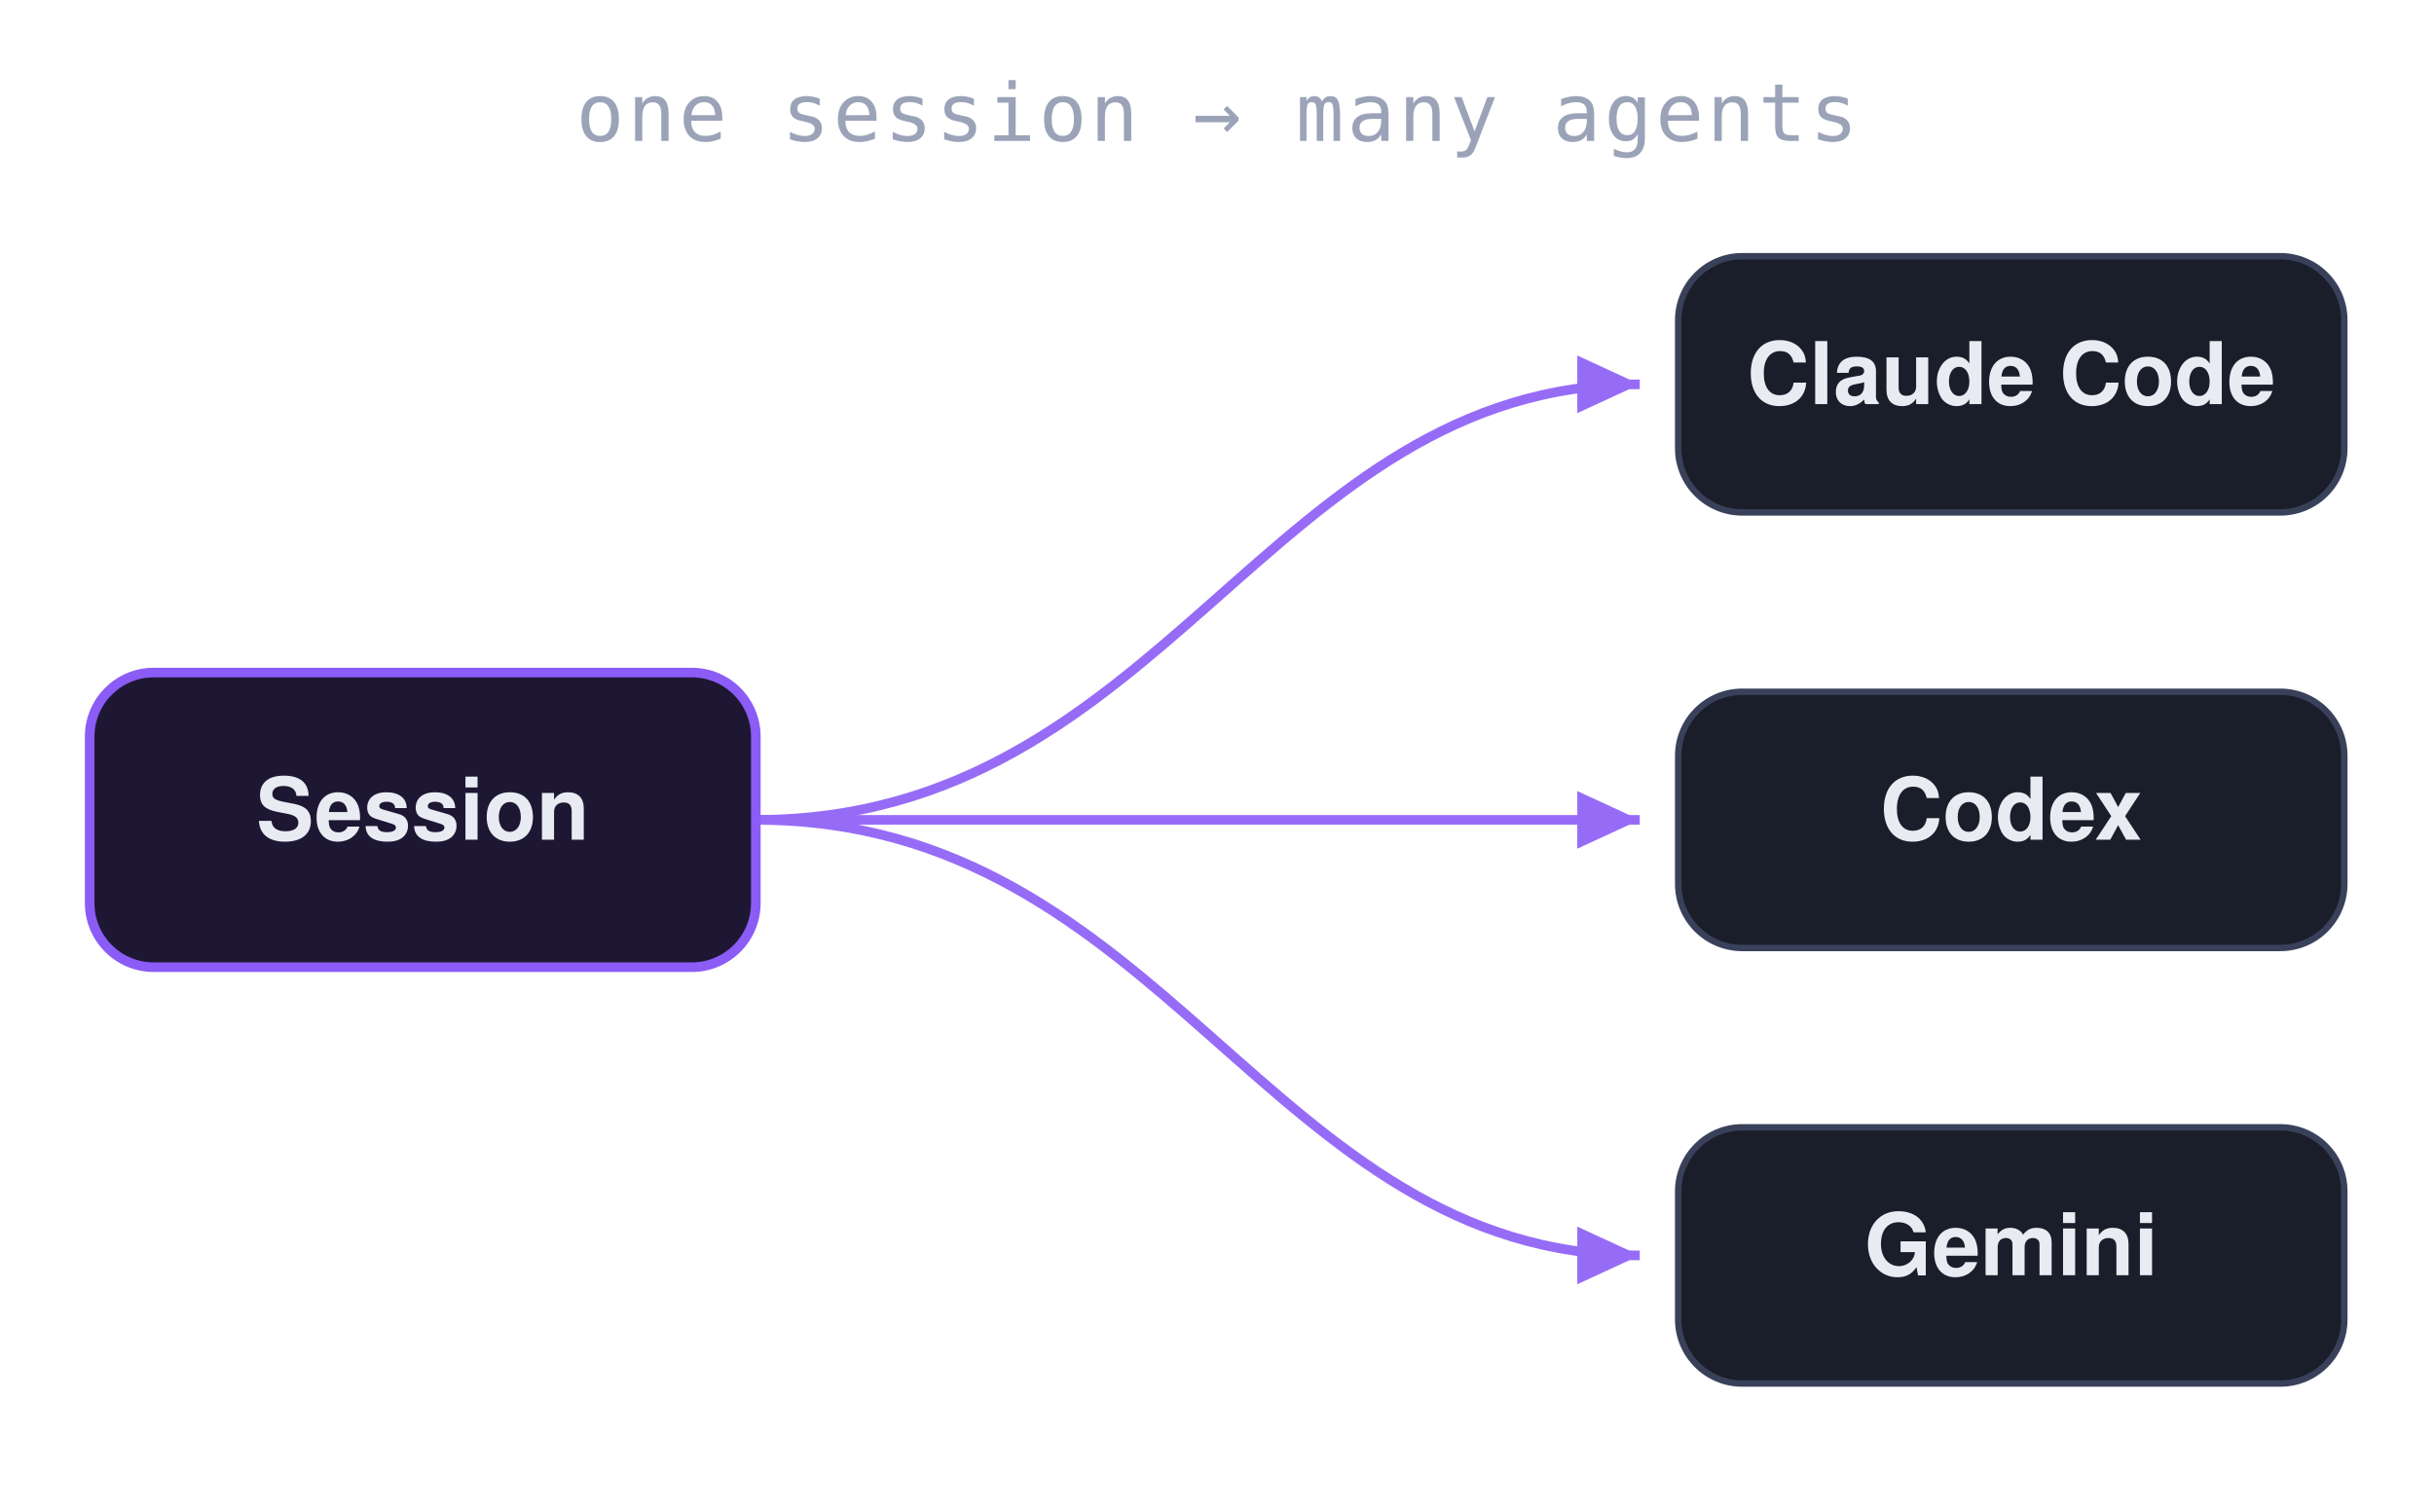
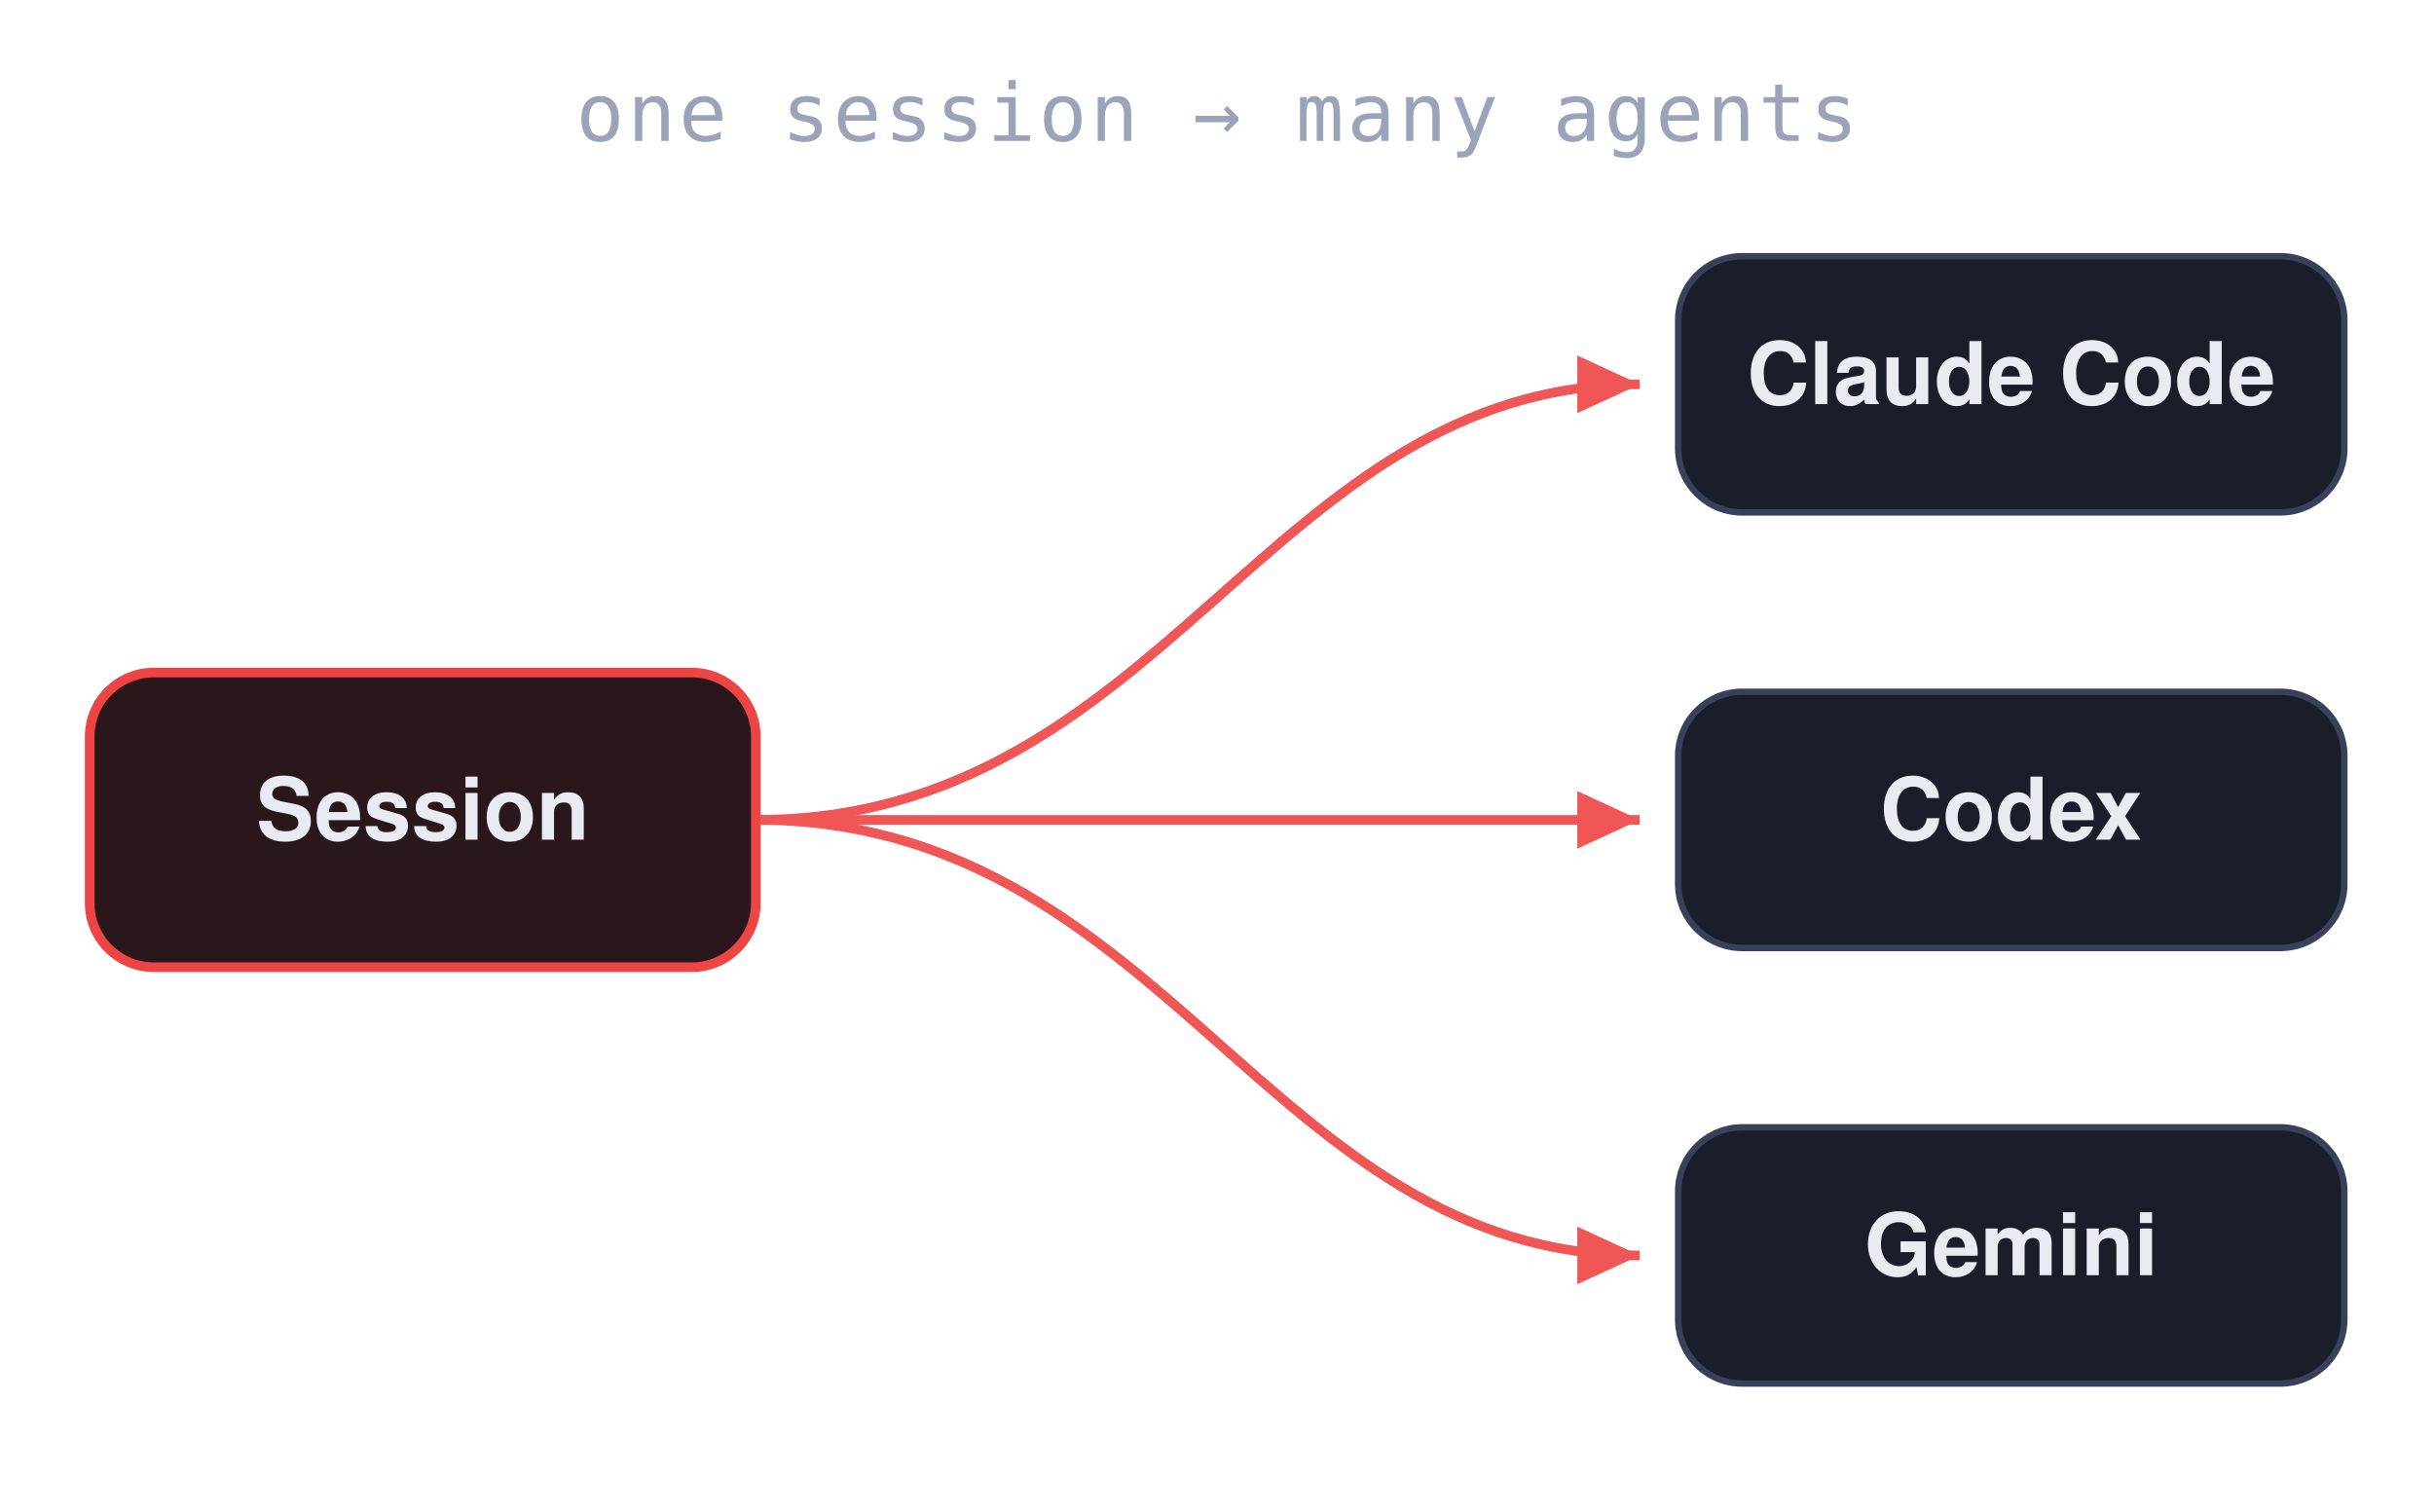
<svg xmlns="http://www.w3.org/2000/svg" viewBox="0 0 380 236" width="380" height="236" role="img" aria-labelledby="t3 d3" font-family="-apple-system, BlinkMacSystemFont, 'Segoe UI', Helvetica, Arial, sans-serif">
  <defs>
    <marker id="arrow3" markerWidth="9" markerHeight="9" refX="6.5" refY="3" orient="auto">
-       <path d="M0,0 L6.5,3 L0,6 Z" fill="#8b5cf6" />
+       <path d="M0,0 L6.5,3 L0,6 Z" fill="#ef4444" />
    </marker>
  </defs>
  <text x="190" y="22" text-anchor="middle" font-family="'SF Mono','Fira Code',Menlo,Consolas,monospace" font-size="12.5" font-weight="500" letter-spacing="0.04em" fill="#9ba3b8">one session → many agents</text>
-   <g fill="none" stroke="#8b5cf6" stroke-width="1.5" opacity="0.9">
+   <g fill="none" stroke="#ef4444" stroke-width="1.5" opacity="0.9">
    <path d="M118,128 C 182,128 198,60 256,60" marker-end="url(#arrow3)" />
    <path d="M118,128 L 256,128" marker-end="url(#arrow3)" />
    <path d="M118,128 C 182,128 198,196 256,196" marker-end="url(#arrow3)" />
  </g>
-   <rect x="14" y="105" width="104" height="46" rx="10" fill="#1d1733" stroke="#8b5cf6" stroke-width="1.5" />
+   <rect x="14" y="105" width="104" height="46" rx="10" fill="#29171c" stroke="#ef4444" stroke-width="1.5" />
  <text x="66" y="128" text-anchor="middle" dominant-baseline="central" font-size="13.5" font-weight="600" fill="#e9ebf2">Session</text>
  <g>
    <rect x="262" y="40" width="104" height="40" rx="10" fill="#1a1e2a" stroke="#39415a" stroke-width="1" />
    <text x="314" y="60" text-anchor="middle" dominant-baseline="central" font-size="13.5" font-weight="600" fill="#e9ebf2">Claude Code</text>
    <rect x="262" y="108" width="104" height="40" rx="10" fill="#1a1e2a" stroke="#39415a" stroke-width="1" />
    <text x="314" y="128" text-anchor="middle" dominant-baseline="central" font-size="13.5" font-weight="600" fill="#e9ebf2">Codex</text>
    <rect x="262" y="176" width="104" height="40" rx="10" fill="#1a1e2a" stroke="#39415a" stroke-width="1" />
    <text x="314" y="196" text-anchor="middle" dominant-baseline="central" font-size="13.5" font-weight="600" fill="#e9ebf2">Gemini</text>
  </g>
</svg>
